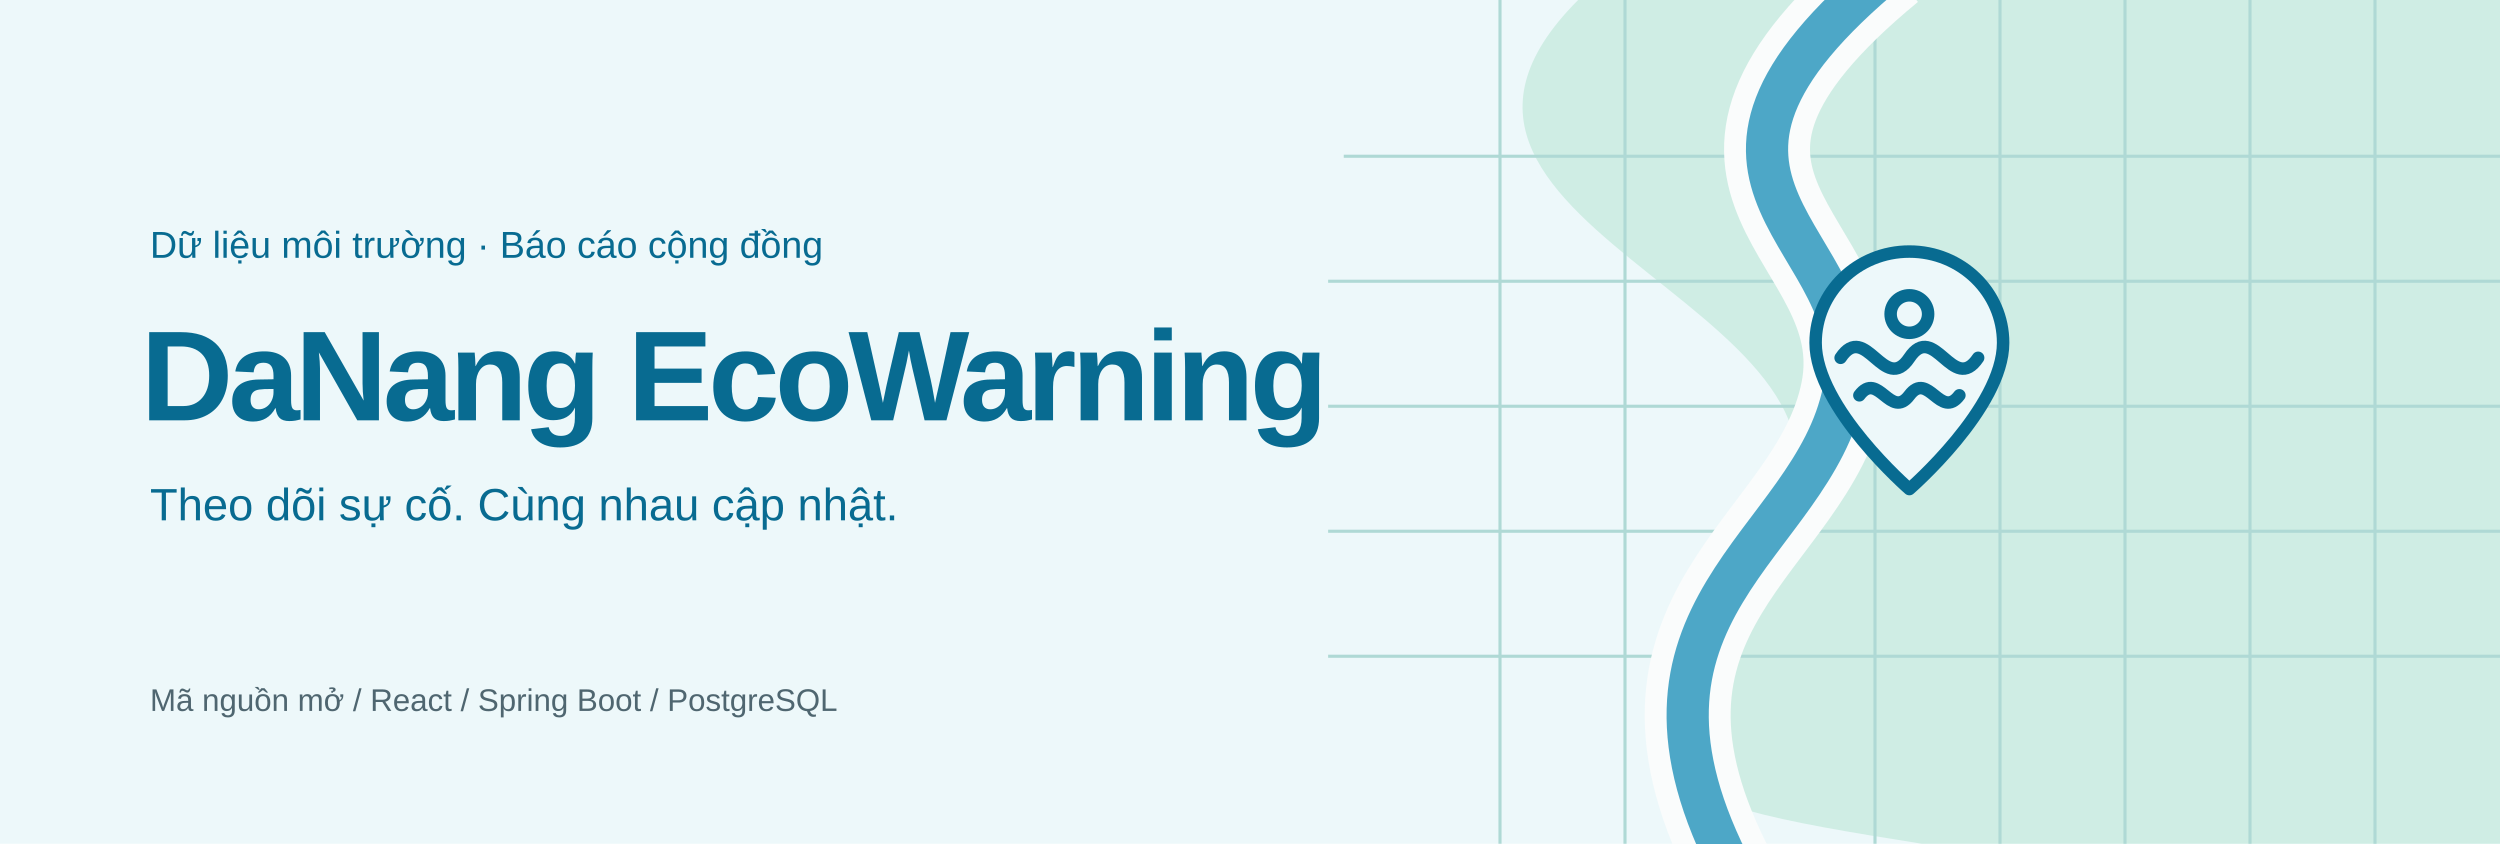
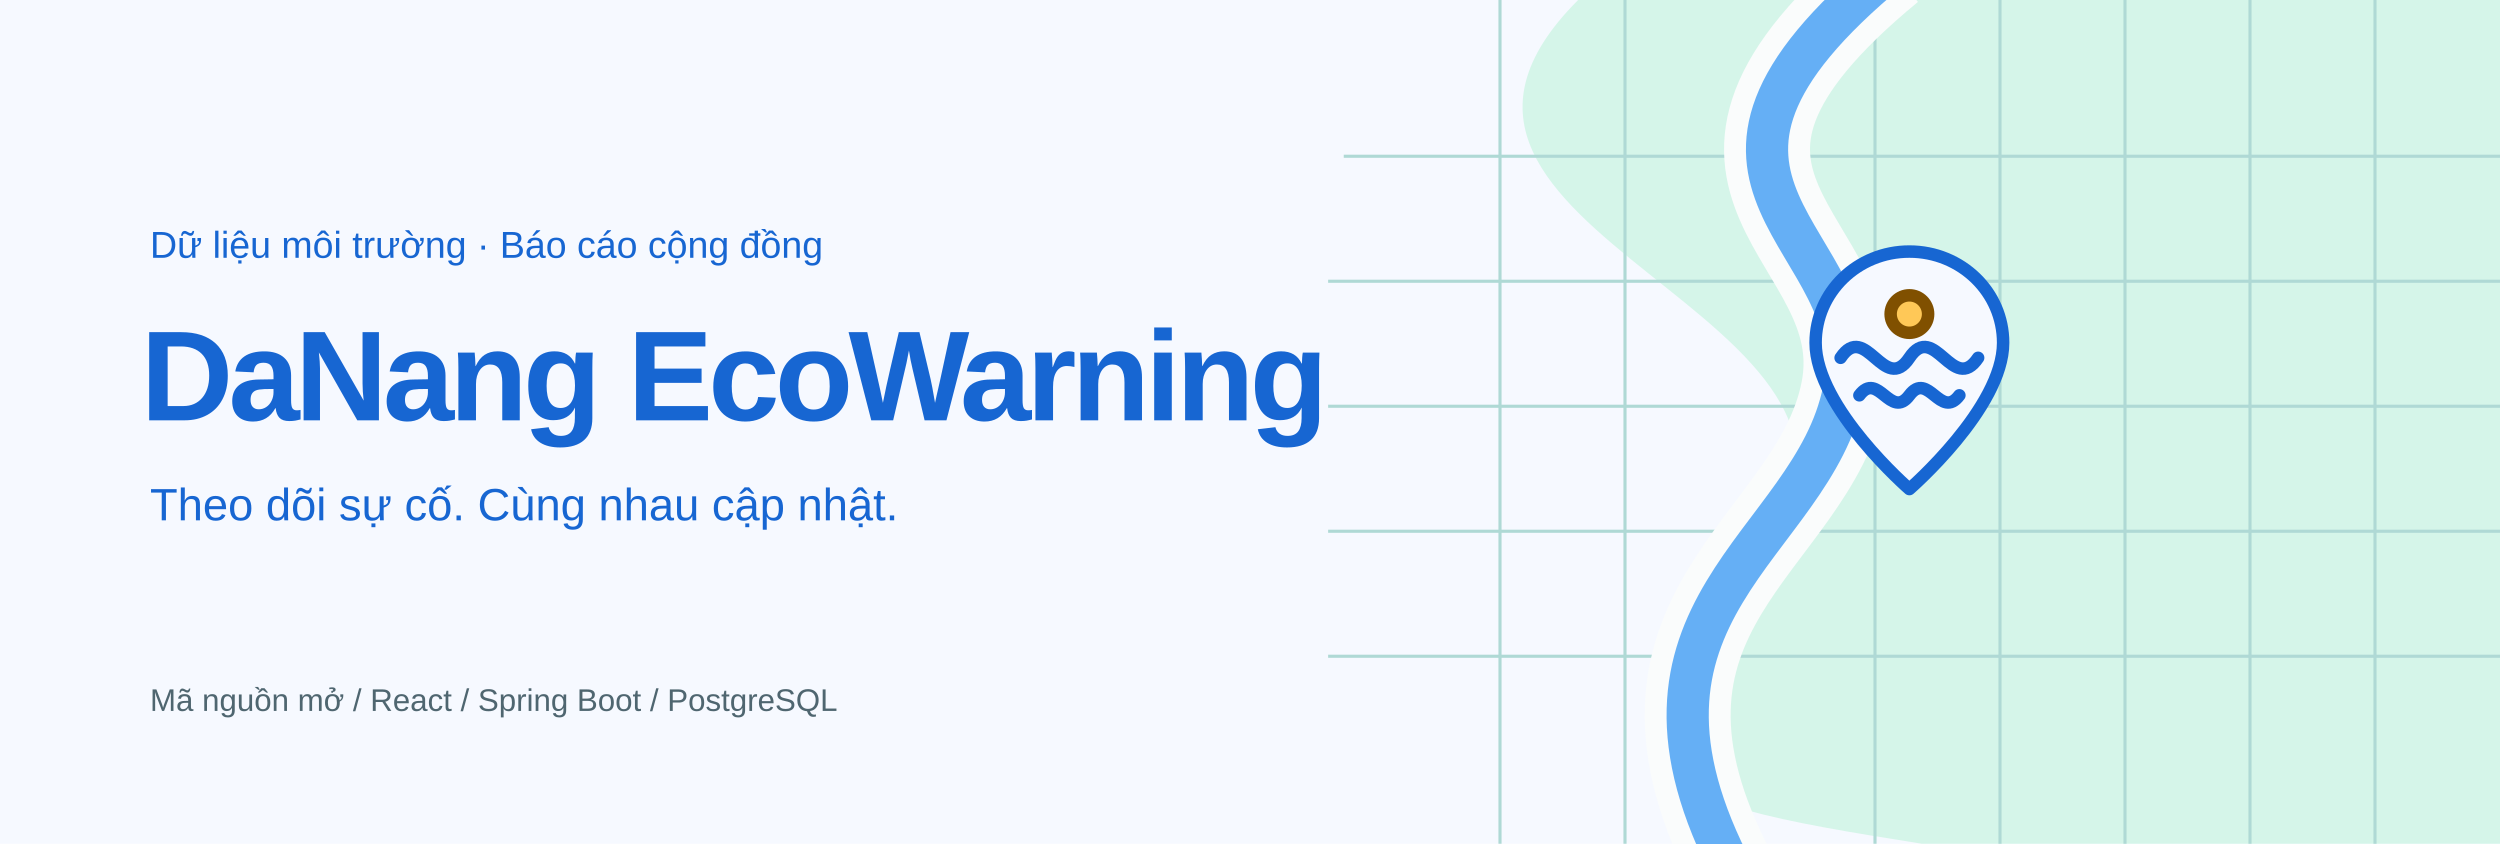
<svg xmlns="http://www.w3.org/2000/svg" width="1600" height="540" viewBox="0 0 1600 540" role="img" aria-labelledby="title desc">
-   <rect width="1600" height="540" fill="#edf8fa" />
-   <path d="M1010 0c-150 150 230 200 120 350s-90 160 100 190h370V0" fill="#cfede4" />
+   <rect width="1600" height="540" fill="#f6f9ff" />
+   <path d="M1010 0c-150 150 230 200 120 350s-90 160 100 190h370V0" fill="#d5f5e9" />
  <g fill="none" stroke="#afd9d5" stroke-width="2">
    <path d="M860 100h740M850 180h750M850 260h750M850 340h750M850 420h750M960 0v540M1040 0v540M1200 0v540M1280 0v540M1360 0v540M1440 0v540M1520 0v540" />
  </g>
  <path d="M1210-20c-170 140-10 170-30 270s-160 140-70 310" fill="none" stroke="#fafcfc" stroke-width="55" />
-   <path d="M1210-20c-170 140-10 170-30 270s-160 140-70 310" fill="none" stroke="#4da7c7" stroke-width="27" />
-   <g transform="translate(1130 145) scale(4)" fill="none" stroke="#086b91" stroke-width="2" stroke-linecap="round" stroke-linejoin="round">
-     <path d="M23 4c-8.3 0-15 6.5-15 14.6C8 29 23 42 23 42s15-13 15-23.4C38 10.5 31.3 4 23 4Z" fill="#edf8fa" />
+   <path d="M1210-20c-170 140-10 170-30 270s-160 140-70 310" fill="none" stroke="#65aff5" stroke-width="27" />
+   <g transform="translate(1130 145) scale(4)" fill="none" stroke="#1766d2" stroke-width="2" stroke-linecap="round" stroke-linejoin="round">
+     <path d="M23 4c-8.3 0-15 6.5-15 14.6C8 29 23 42 23 42s15-13 15-23.4C38 10.5 31.3 4 23 4Z" fill="#f6f9ff" />
    <path d="M12 21c4-6 7 6 11 0s7 6 11 0M15 27c3-4 5 4 8 0s5 4 8 0" />
-     <circle cx="23" cy="14" r="3" />
+     <circle cx="23" cy="14" r="3" fill="#ffc857" stroke="#805000" />
  </g>
-   <g font-family="Arial,sans-serif" fill="#086b91">
+   <g font-family="Arial,sans-serif" fill="#1766d2">
    <text x="96" y="165" font-size="24">Dữ liệu môi trường · Báo cáo cộng đồng</text>
    <text x="90" y="269" font-size="82" font-weight="700" letter-spacing="-3">DaNang EcoWarning</text>
    <text x="96" y="333" font-size="29">Theo dõi sự cố. Cùng nhau cập nhật.</text>
    <text x="96" y="455" font-size="20" fill="#4f6670">Mã nguồn mở / React / Spring Boot / PostgreSQL</text>
  </g>
</svg>
